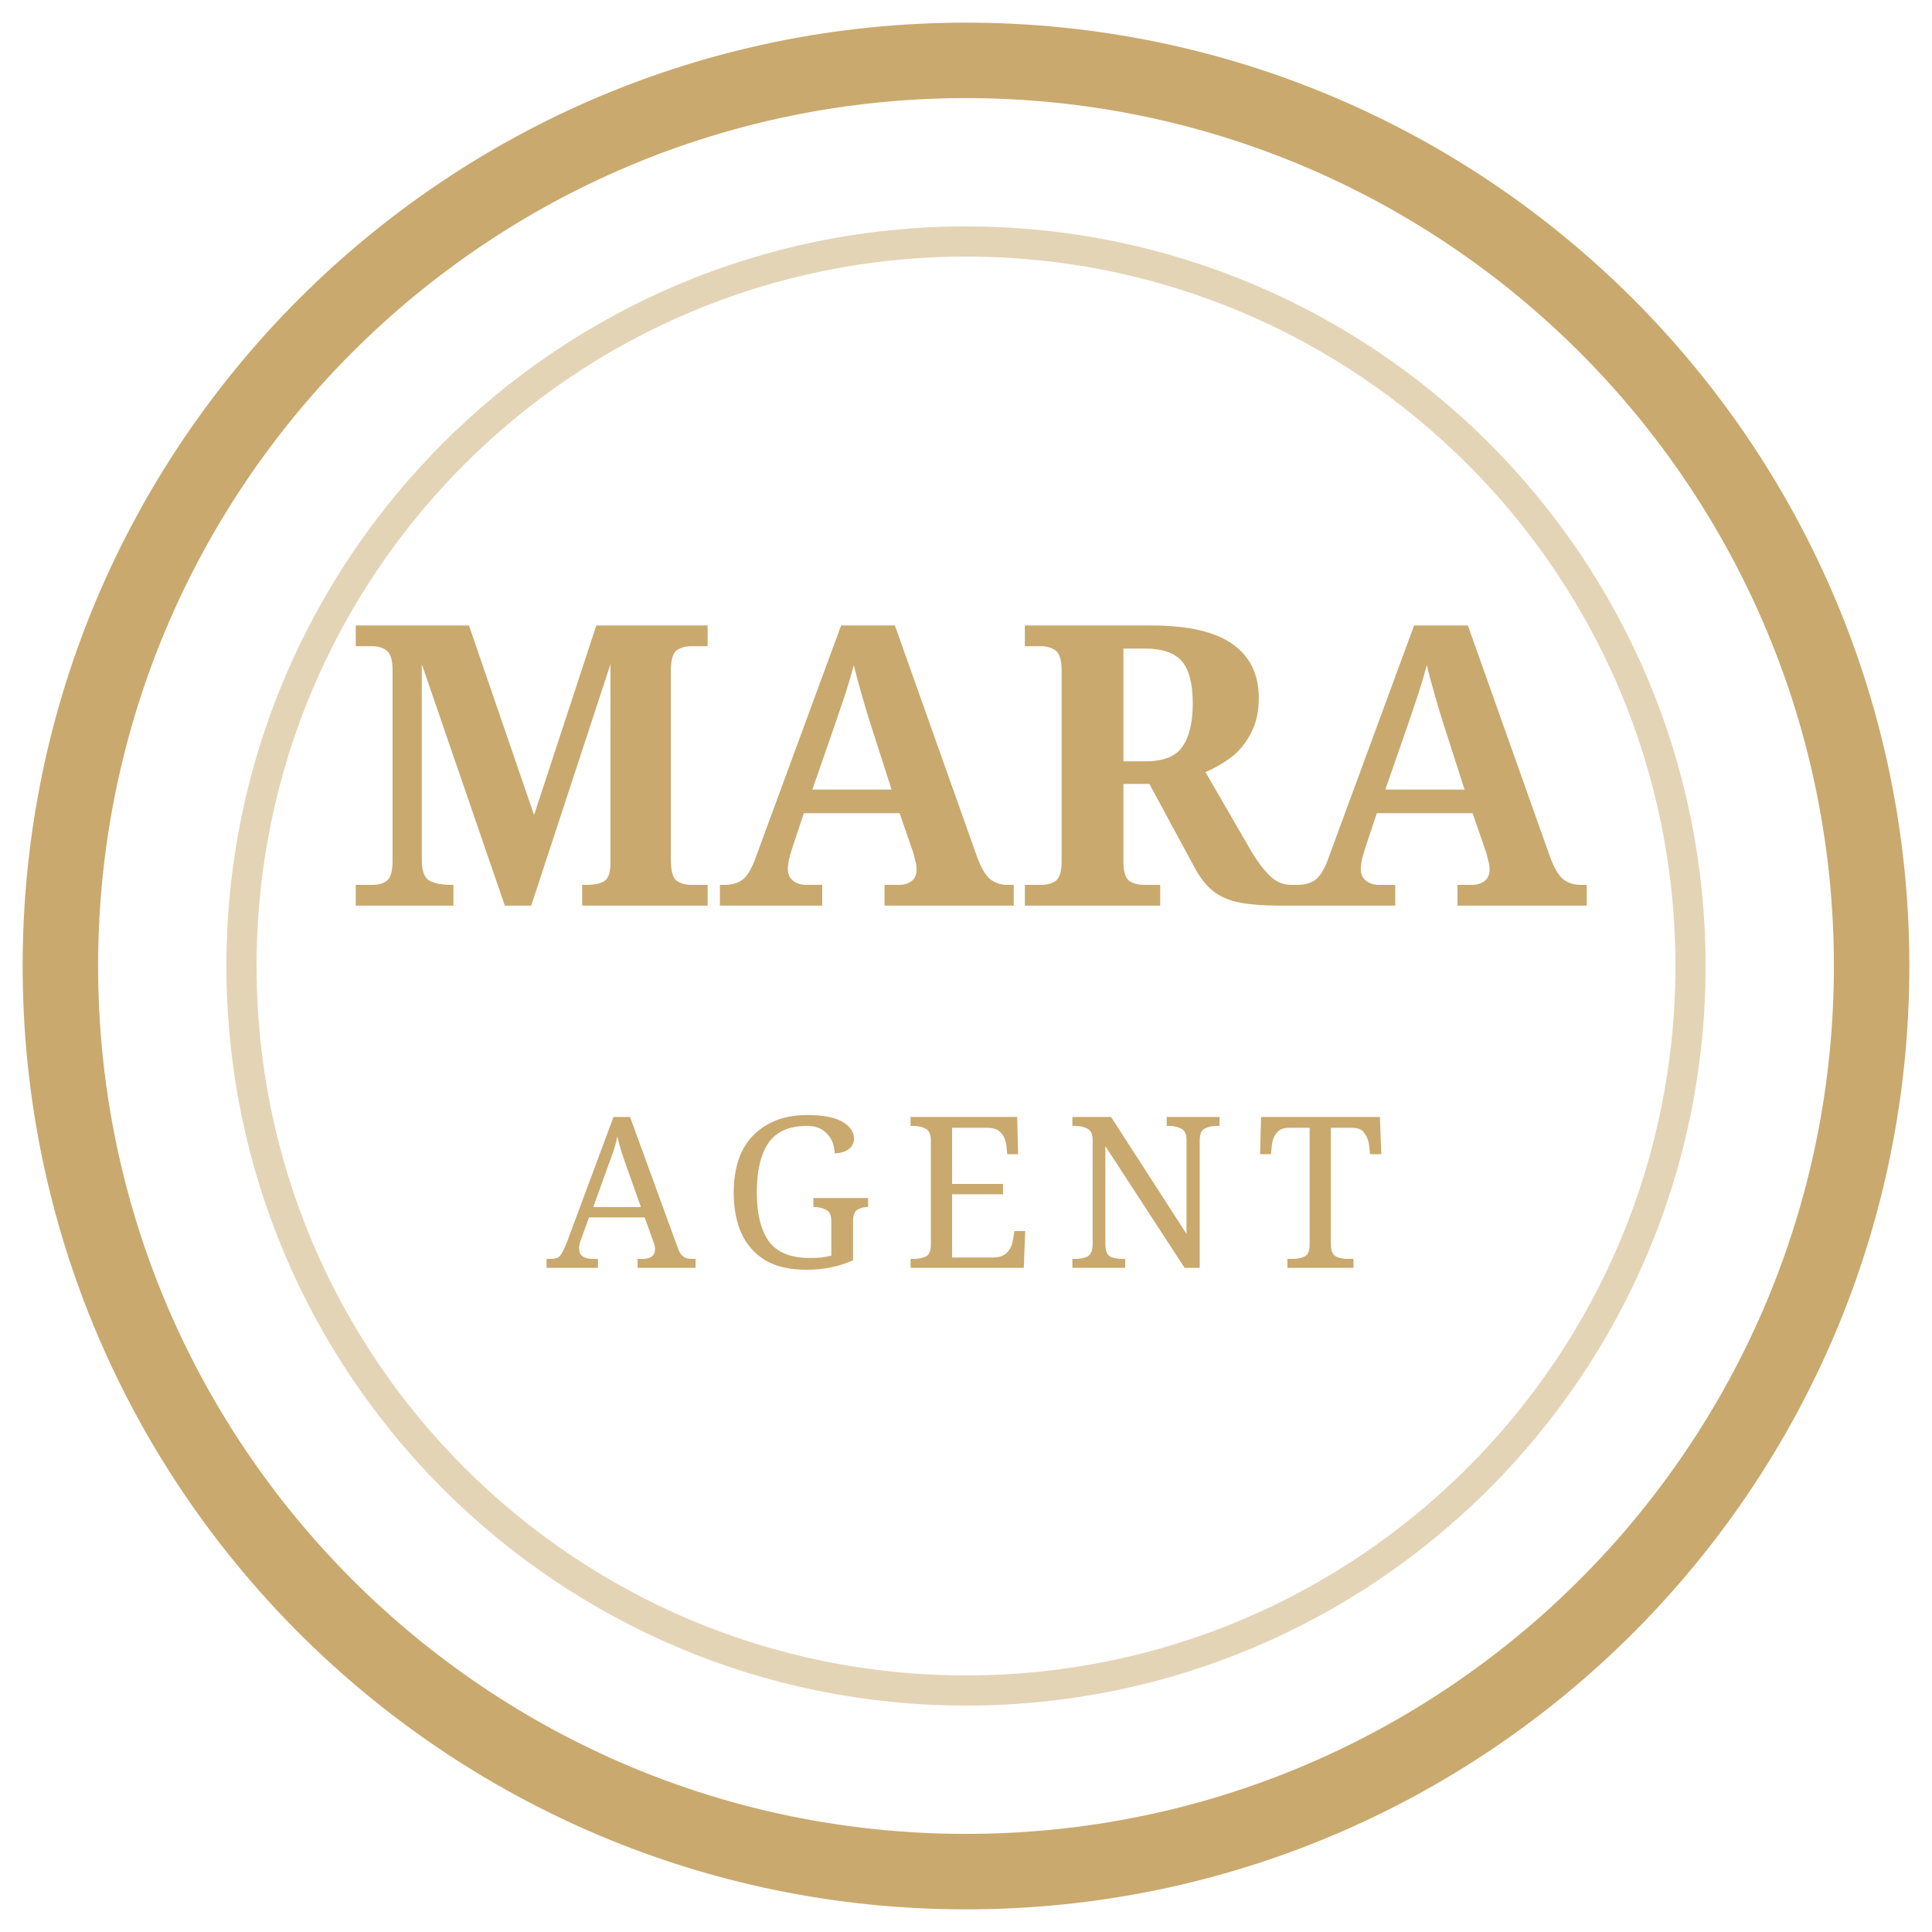
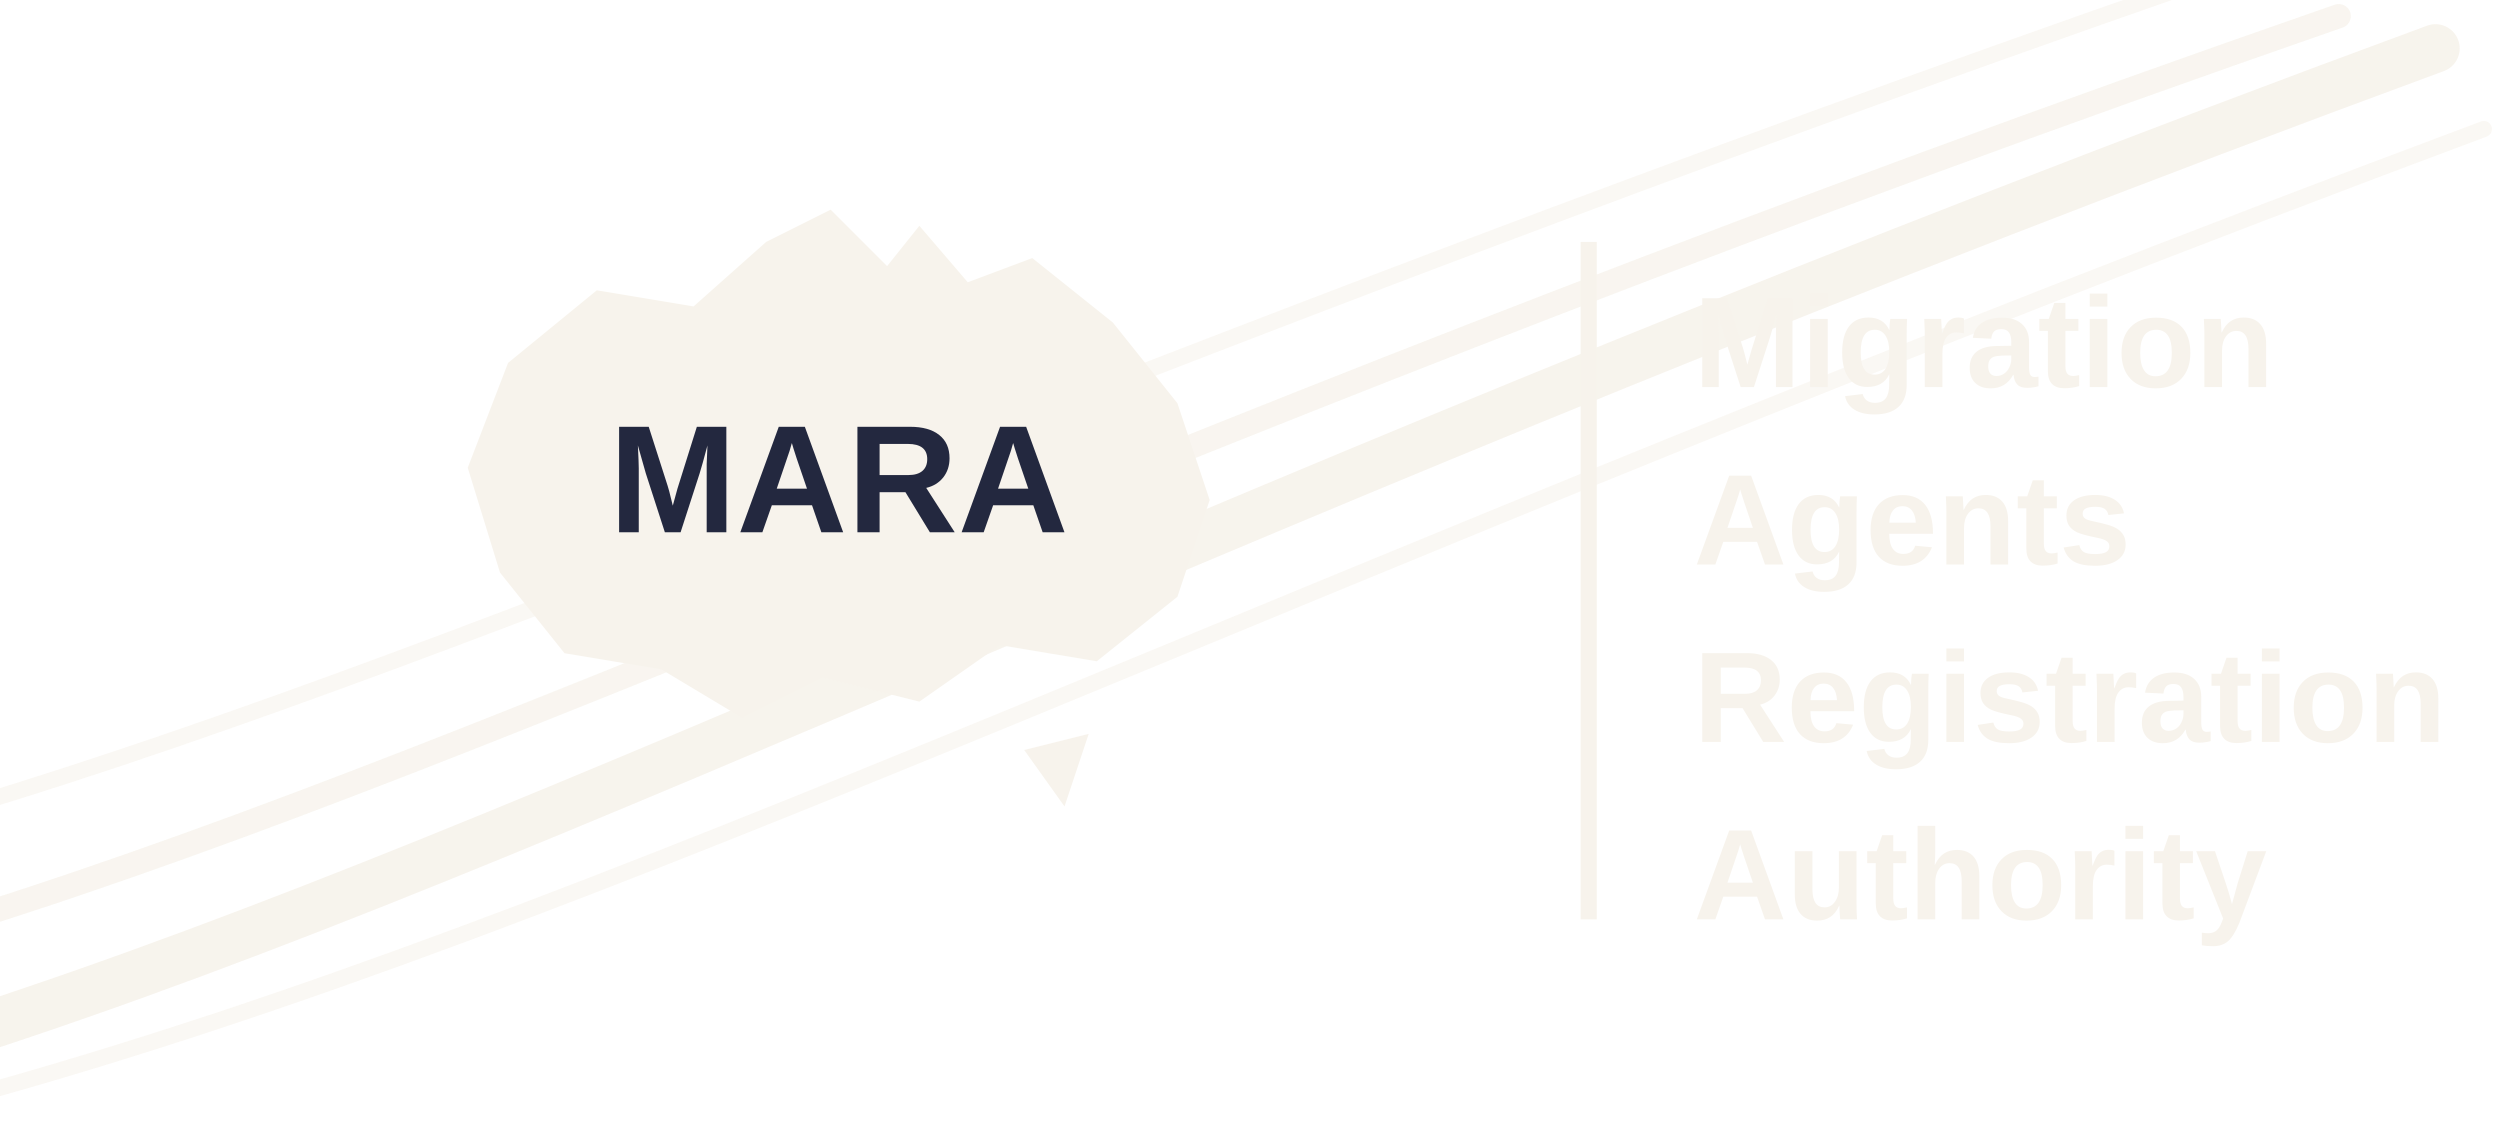
- <svg xmlns="http://www.w3.org/2000/svg" viewBox="0 0 64 64" role="img" aria-label="MARA">
-   <circle cx="32" cy="32" r="30" fill="none" stroke="#C9A96E" stroke-width="2.5" />
-   <circle cx="32" cy="32" r="24" fill="none" stroke="#C9A96E" stroke-width="1" opacity="0.5" />
-   <text x="32" y="30" text-anchor="middle" font-family="Georgia, serif" font-size="13" font-weight="bold" fill="#C9A96E">MARA</text>
-   <text x="32" y="42" text-anchor="middle" font-family="Georgia, serif" font-size="7" fill="#C9A96E" letter-spacing="1">AGENT</text>
+ <svg xmlns="http://www.w3.org/2000/svg" viewBox="0 0 310 140" role="img" aria-label="Migration Agents Registration Authority">
+   <g fill="none" stroke="#F7F3EC" stroke-linecap="round">
+     <path d="M-4 128 C 70 104, 150 62, 302 6" stroke-width="6" opacity="0.95" />
+     <path d="M-4 114 C 66 92, 146 52, 290 2" stroke-width="3" opacity="0.8" />
+     <path d="M-4 100 C 62 80, 140 44, 272 -2" stroke-width="2" opacity="0.6" />
+     <path d="M-4 136 C 76 114, 158 72, 308 16" stroke-width="2" opacity="0.6" />
+   </g>
+   <g>
+     <path fill="#F7F3EC" d="M95 30 L103 26 L110 33 L114 28 L120 35 L128 32 L138 40 L146 50 L150 62 L146 74 L136 82 L124 80 L114 87 L102 84 L92 89 L82 83 L70 81 L62 71 L58 58 L63 45 L74 36 L86 38 Z" />
+     <path fill="#F7F3EC" d="M127 93 L135 91 L132 100 Z" />
+     <text x="104" y="66" text-anchor="middle" font-family="Arial, Helvetica, sans-serif" font-size="19" font-weight="bold" fill="#23283F">MARA</text>
+   </g>
+   <rect x="196" y="30" width="2" height="84" fill="#F7F3EC" />
+   <g font-family="Arial, Helvetica, sans-serif" font-size="16" font-weight="bold" fill="#F7F3EC">
+     <text x="210" y="48">Migration</text>
+     <text x="210" y="70">Agents</text>
+     <text x="210" y="92">Registration</text>
+     <text x="210" y="114">Authority</text>
+   </g>
</svg>
